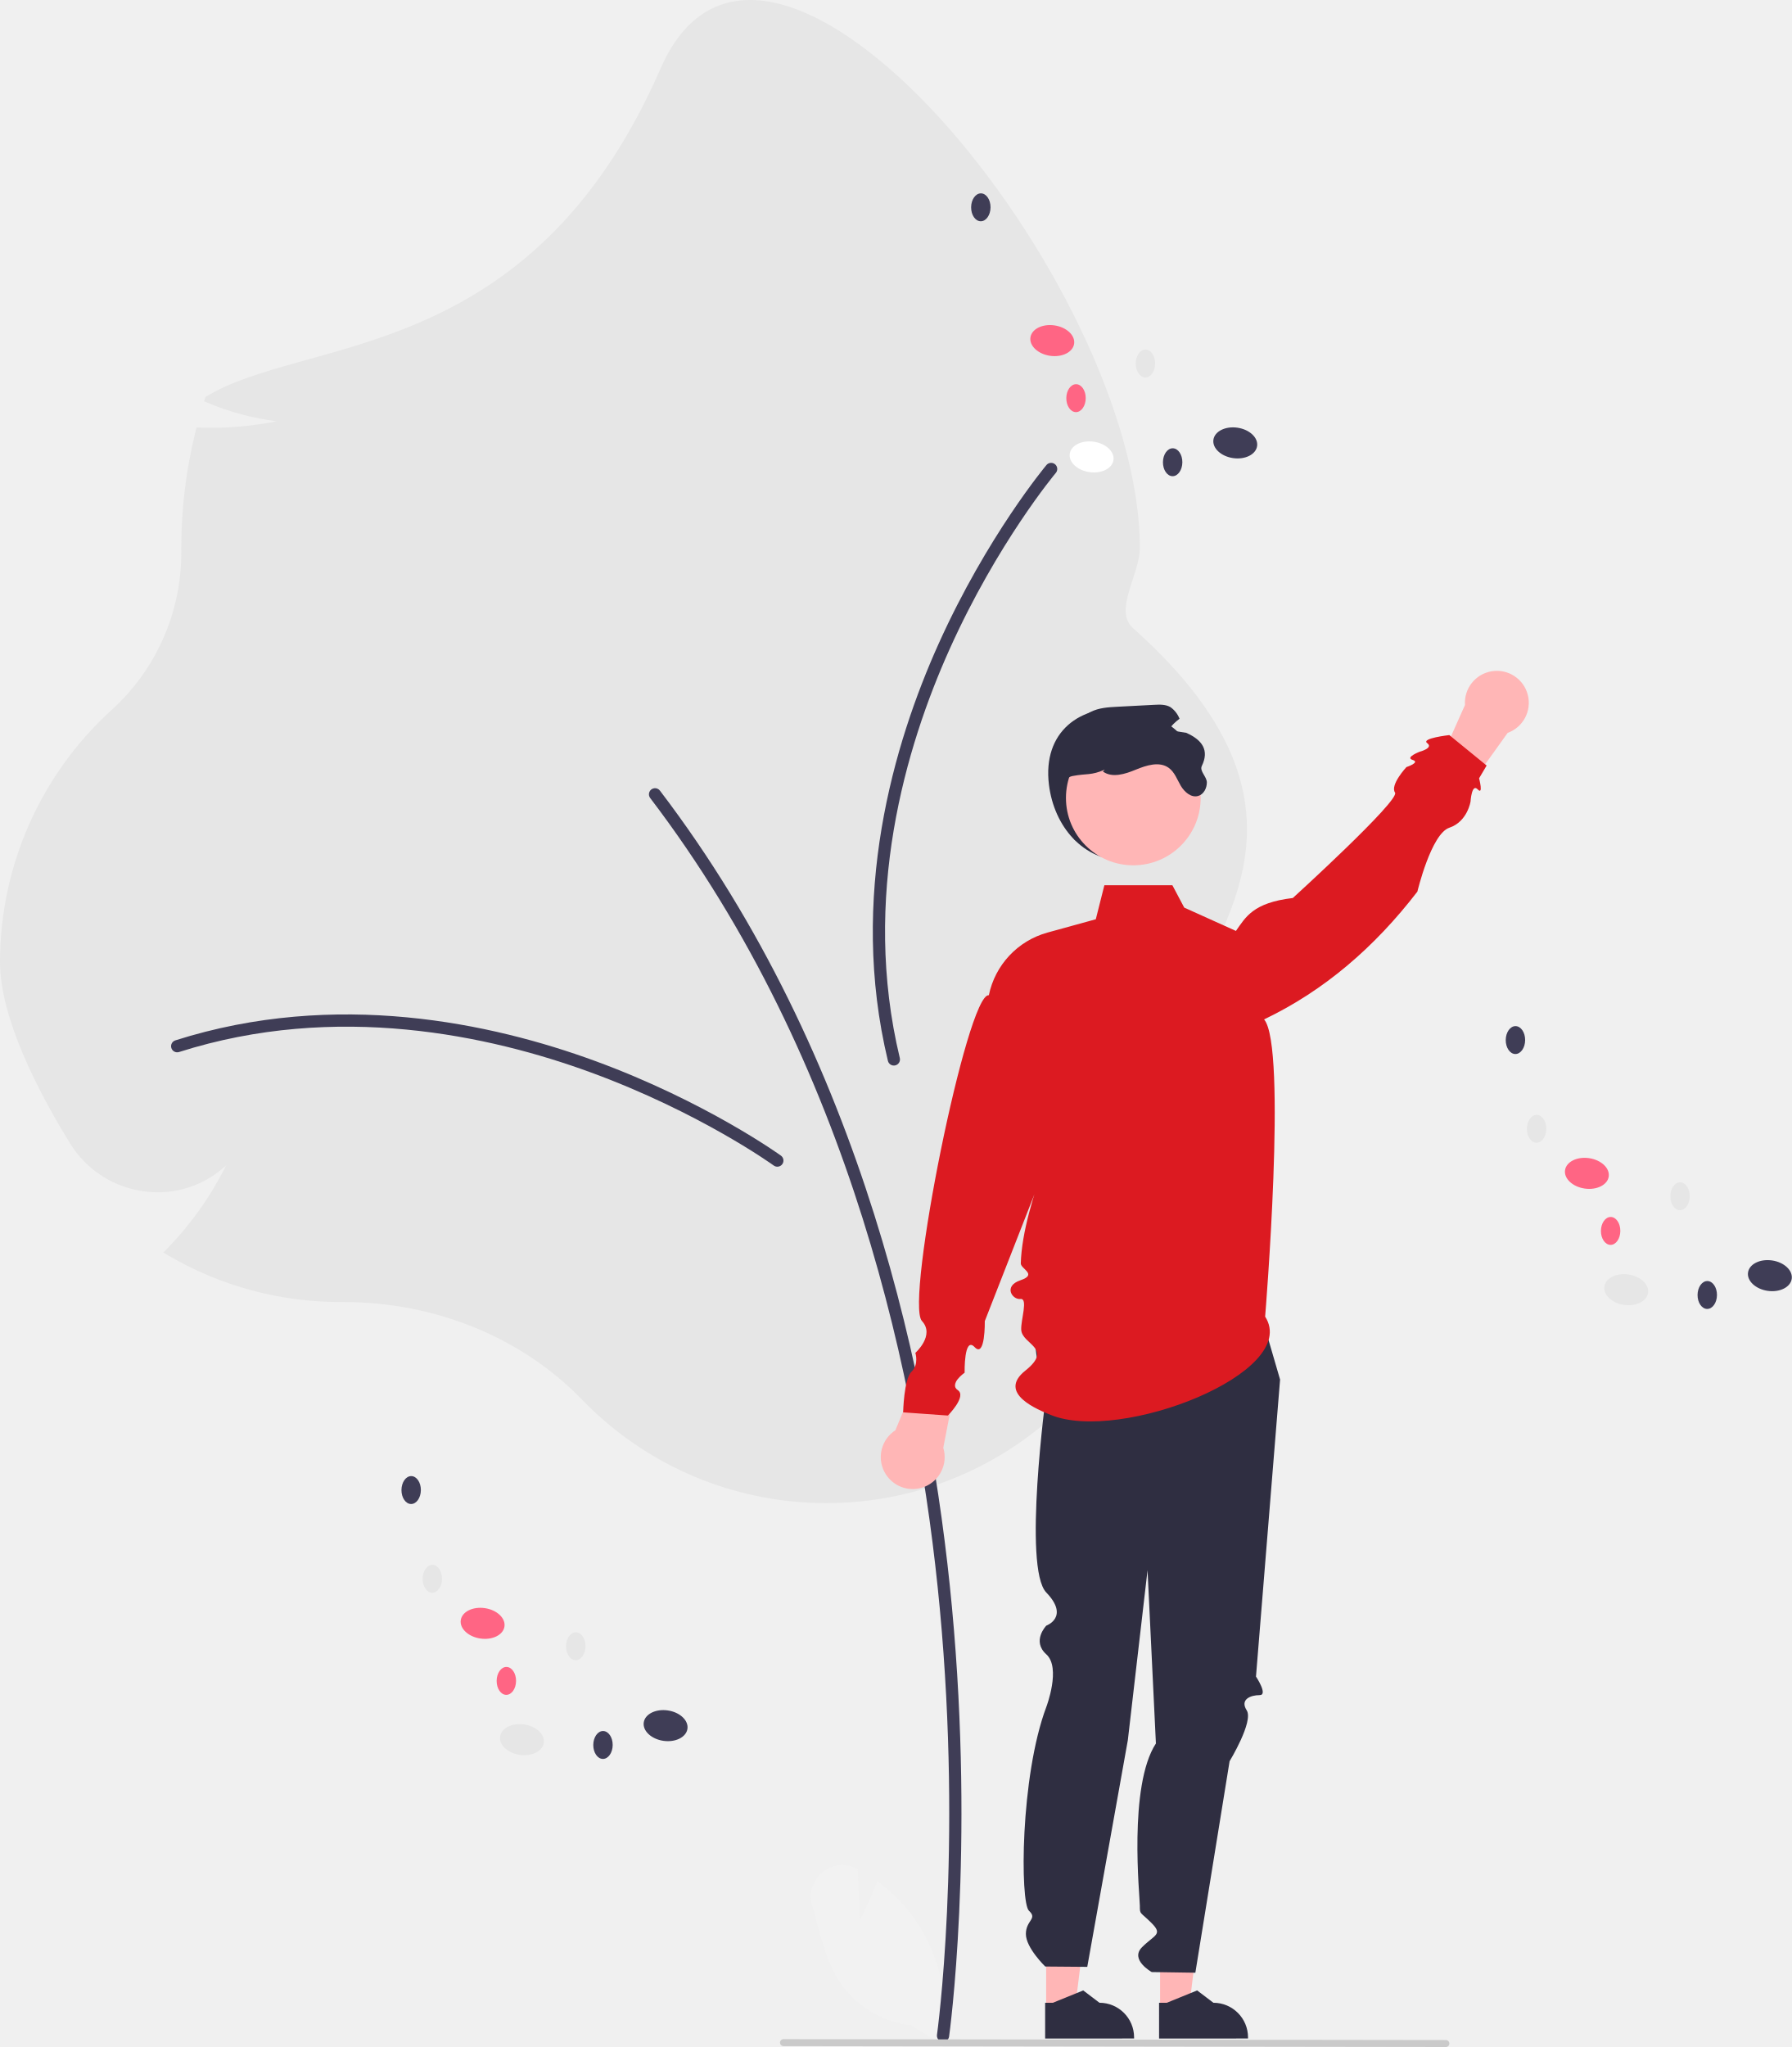
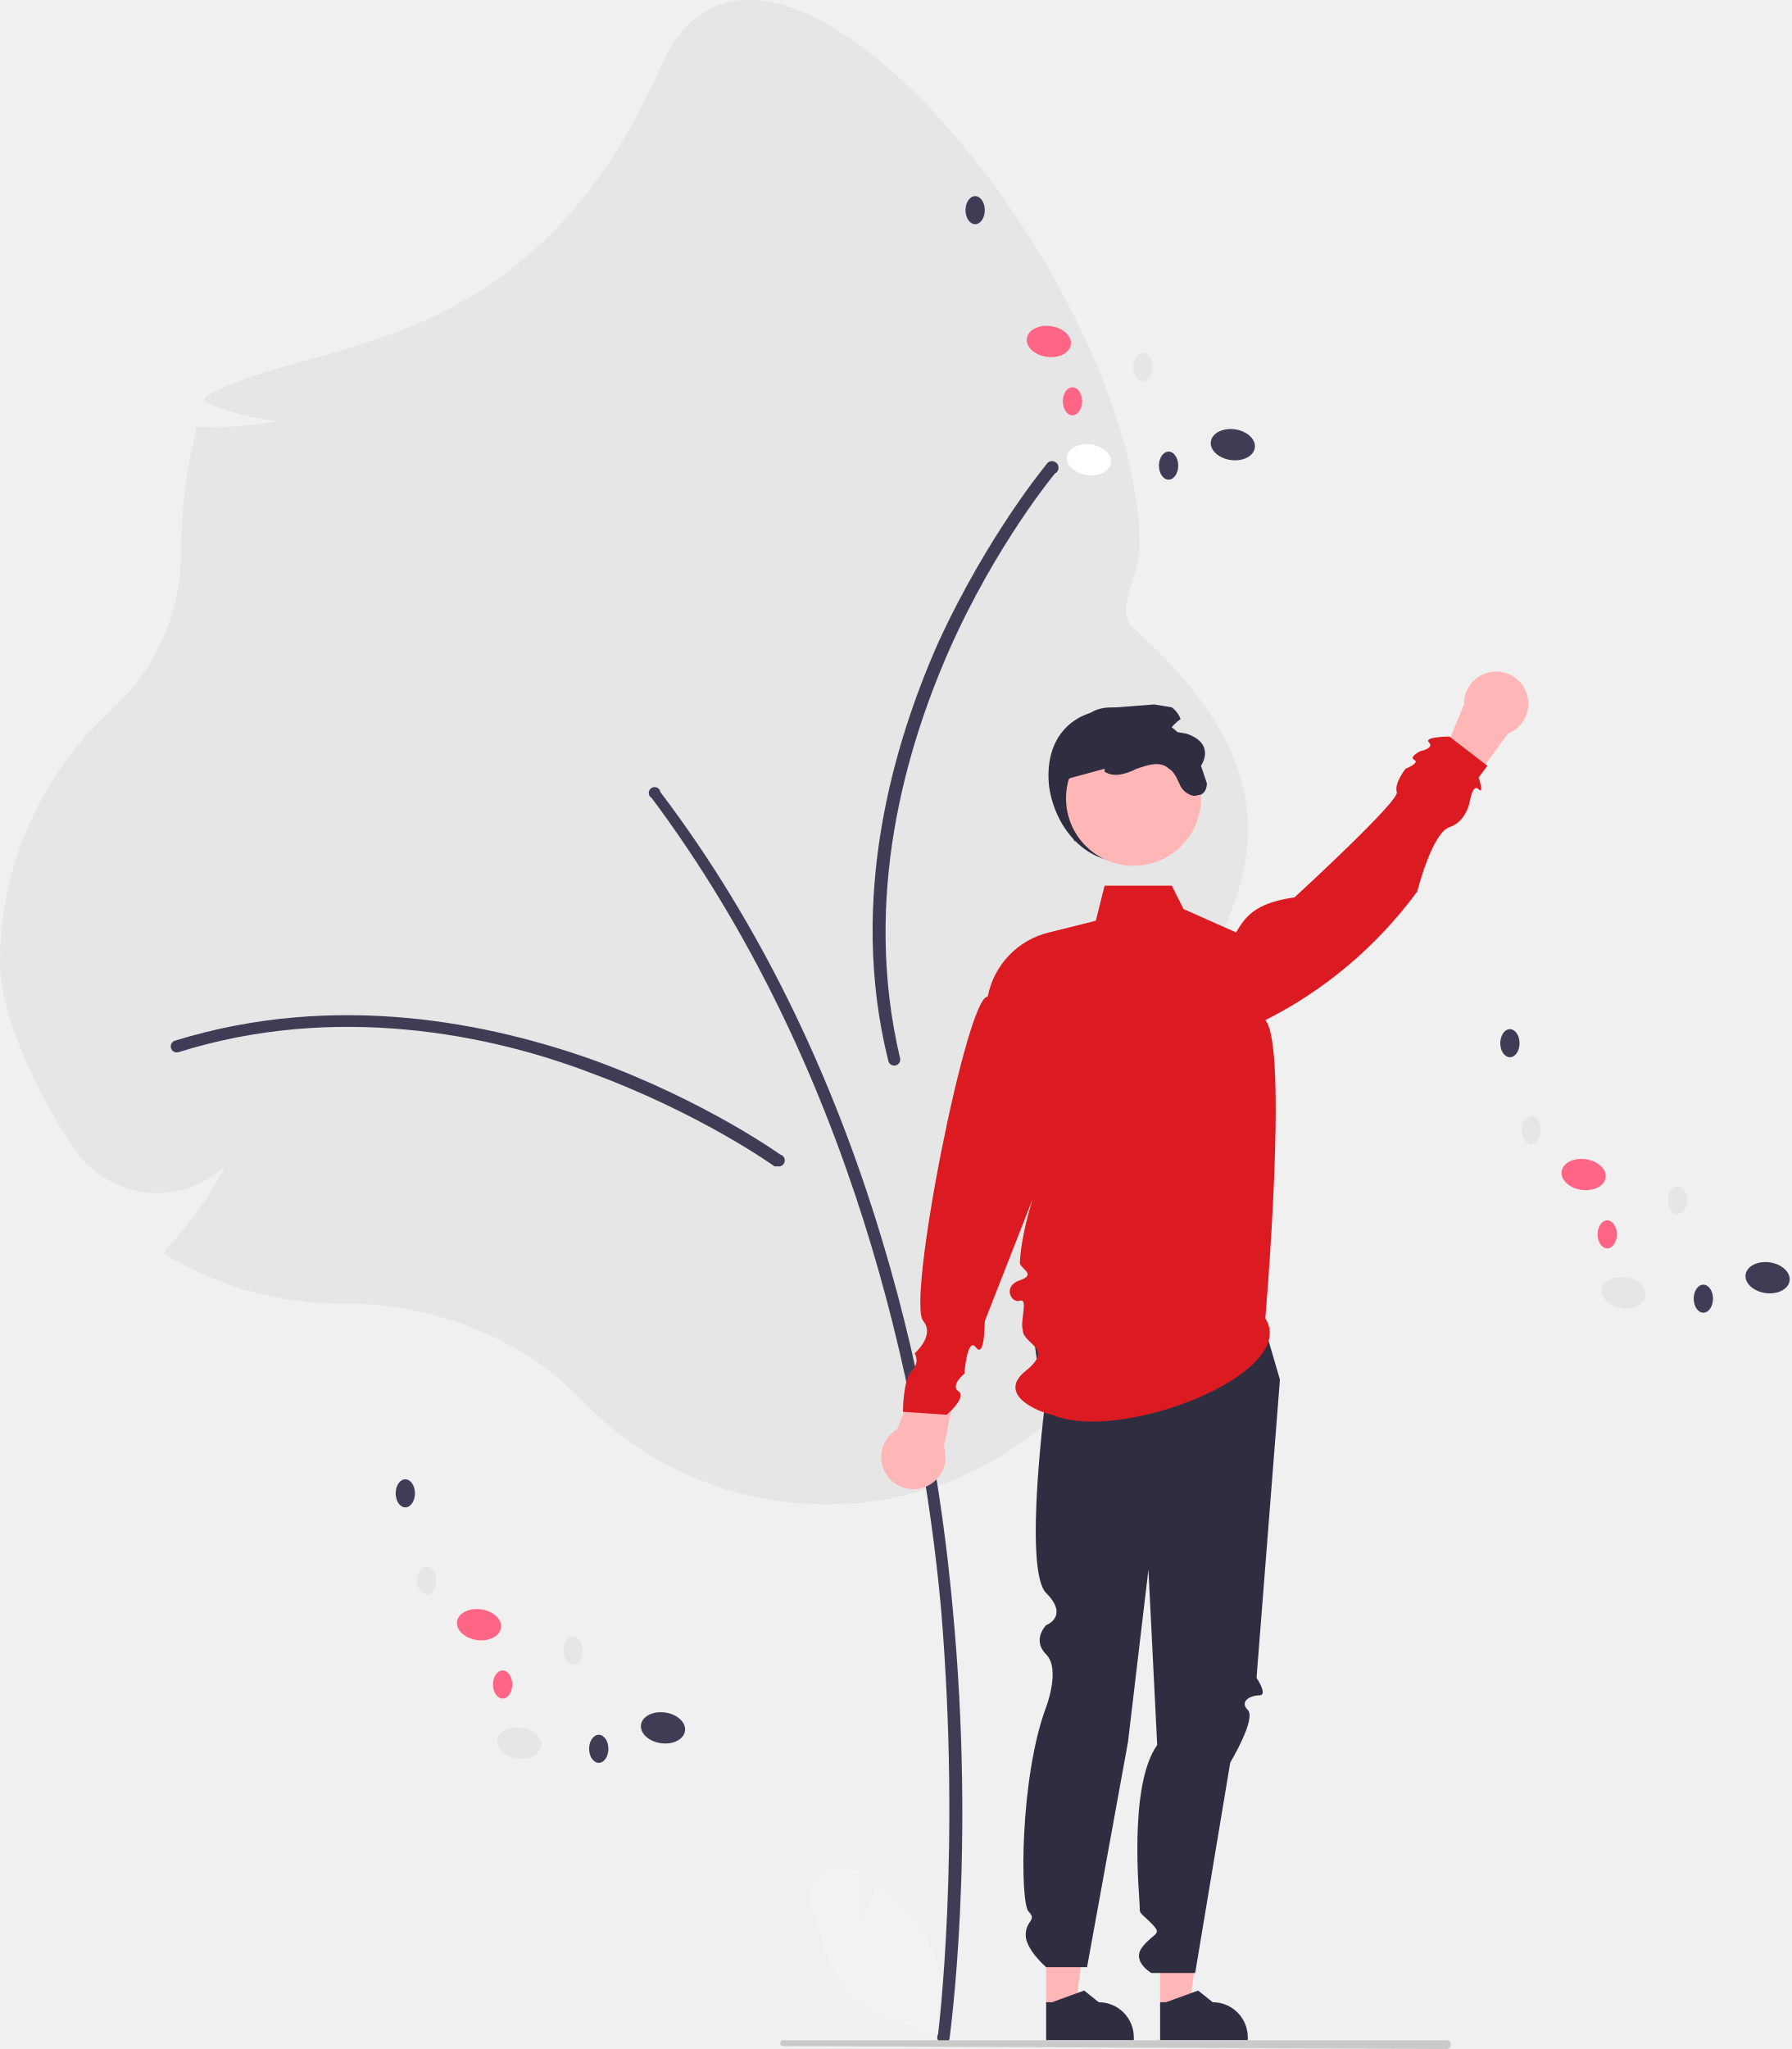
- <svg xmlns="http://www.w3.org/2000/svg" data-name="Layer 1" width="613.353" height="700.561" viewBox="0 0 613.353 700.561">
-   <path d="M587.667,756.931l-.782-17.576q-.122-.065-.244-.129c-8.376-4.395-17.976,3.561-15.3,12.634,2.517,8.537,4.208,17.74,8.816,25.212a34.144,34.144,0,0,0,25.038,15.779l10.642,6.516a57.215,57.215,0,0,0-12.06-46.364,55.267,55.267,0,0,0-10.157-9.438C591.072,750.285,587.667,756.931,587.667,756.931Z" transform="translate(-293.3236 -99.71938)" fill="#f2f2f2" />
-   <path d="M492.391,578.564c-20.488-21.129-50.178-33.247-81.457-33.247l-1.207.003a116.315,116.315,0,0,1-58.635-15.835l-1.852-1.079,1.492-1.537a113.373,113.373,0,0,0,19.993-28.306,34.282,34.282,0,0,1-27.668,8.938,35.104,35.104,0,0,1-25.77-16.506c-10.932-17.738-23.964-42.907-23.964-62.08a116.669,116.669,0,0,1,38.063-86.091,72.651,72.651,0,0,0,24-54.171l-.006-1.453a164.774,164.774,0,0,1,4.891-39.873l.33-1.317,1.355.047a111.391,111.391,0,0,0,26.047-2.182,87.918,87.918,0,0,1-23.36-6.213l-1.458-.59.495-1.494C397.782,214.464,474.758,225.398,519.437,123.175,555.666,40.285,683.493,196.755,683.493,287.199c0,9.229-9.133,21.424-2.296,27.524,73.91,65.938,22.913,108.28,6.835,150.885-3.815,10.109,4.457,21.206,4.457,32.142,0,1.856-.047,3.771-.141,5.693l-.142,2.955-2.464-1.64a81.626,81.626,0,0,1-13.48-11.056,71.135,71.135,0,0,1-2.256,61.412c-7.746,14.619-15.239,25.085-22.272,31.105a116.29,116.29,0,0,1-159.343-7.656Z" transform="translate(-293.3236 -99.71938)" fill="#e6e6e6" />
-   <path d="M616.132,798.499a2.093,2.093,0,0,0,2.07-1.798c.089-.625,8.8-63.454.977-146.956-7.225-77.116-30.429-188.191-99.939-279.415a2.094,2.094,0,1,0-3.33,2.538c68.91,90.436,91.926,200.696,99.101,277.267,7.778,83.016-.865,145.355-.953,145.975a2.095,2.095,0,0,0,2.075,2.389Z" transform="translate(-293.3236 -99.71938)" fill="#3f3d56" />
-   <path d="M559.407,499.005a2.093,2.093,0,0,0,1.232-3.787c-.252-.183-25.681-18.506-63.697-32.425-35.143-12.866-88.582-24.53-143.597-7.02a2.093,2.093,0,1,0,1.27,3.989c53.888-17.15,106.359-5.679,140.888,6.963,37.473,13.72,62.427,31.7,62.675,31.88A2.085,2.085,0,0,0,559.407,499.005Z" transform="translate(-293.3236 -99.71938)" fill="#3f3d56" />
-   <path d="M655.22,260.373a2.093,2.093,0,0,0-3.688-1.502c-.201.238-20.307,24.282-36.928,61.196-15.363,34.125-30.845,86.585-17.343,142.719a2.093,2.093,0,1,0,4.07-.979c-13.224-54.983,1.996-106.491,17.091-140.021,16.383-36.388,36.113-59.982,36.311-60.216A2.085,2.085,0,0,0,655.22,260.373Z" transform="translate(-293.3236 -99.71938)" fill="#3f3d56" />
-   <path d="M652.386,368.317c1.766,14.25,11.641,26,26,26a26,26,0,0,0,26-26c0-14.359-11.702-24.672-26-26C663.216,340.908,650.119,350.021,652.386,368.317Z" transform="translate(-293.3236 -99.71938)" fill="#2f2e41" />
-   <polygon points="397.105 687.328 407.006 687.327 411.716 649.137 397.103 649.138 397.105 687.328" fill="#ffb6b6" />
-   <path d="M690.081,797.376l30.447-.001v-.385A11.851,11.851,0,0,0,708.677,785.139H708.676l-5.562-4.219-10.377,4.22-2.658 0Z" transform="translate(-293.3236 -99.71938)" fill="#2f2e41" />
-   <polygon points="358.105 687.328 368.006 687.327 372.716 649.137 358.103 649.138 358.105 687.328" fill="#ffb6b6" />
-   <path d="M651.081,797.376l30.447-.001v-.385A11.851,11.851,0,0,0,669.677,785.139H669.676l-5.562-4.219-10.377,4.22-2.658 0Z" transform="translate(-293.3236 -99.71938)" fill="#2f2e41" />
-   <path d="M724.501,547.856l7,24L723.254,673.501s4.246,6.355,1.246,6.355-6.847,1.409-4.423,5.205-5.86,17.421-5.86,17.421l-11.717,72.374-14.929-.22s-7.59-4.228-3.33-8.504,7.26-4.276,3.26-8.276-4-2.795-4-5.898-4.008-41.016,5.496-55.559l-2.864-59.295-6.745,58.161-13.888,77.591-14.382-.118s-6.643-6.403-6.63-11.142,4.104-5.133,1.058-7.936-3.046-45.866,5.954-69.803c0,0,5.091-13.374-.012-17.957s-.006-9.827-.006-9.827,8.082-2.921-.007-11.339-.044-67.949-.044-67.949-8.843-24.031.113-33.48S724.501,547.856,724.501,547.856Z" transform="translate(-293.3236 -99.71938)" fill="#2f2e41" />
-   <path d="M599.826,589.206l12.489-30.182,9.84,5.467-5.943,30.703a10.935,10.935,0,1,1-16.387-5.987Z" transform="translate(-293.3236 -99.71938)" fill="#ffb6b6" />
-   <path d="M809.4,350.535l-19.003,26.568-8.345-7.554,12.745-28.558A10.935,10.935,0,1,1,809.4,350.535Z" transform="translate(-293.3236 -99.71938)" fill="#ffb6b6" />
-   <path d="M726.386,550.317c12.326,19.118-49.631,43.381-73.404,33.64-4.163-1.706-18.482-7.339-8.694-15.15s-1.135-8.91-1.393-13.994c-.173-3.399,2.459-10.856-.287-10.536s-5.96-4.381.021-6.404.064-3.868.117-5.788c.572-20.955,16.65-54.287,16.65-54.287l-28.971,74.057s.214,12.812-3.48,8.897-3.426,8.757-3.426,8.757-5.494,3.834-2.335,5.968-3.401,8.694-3.401,8.694l-15.307-1.093s.24-11.371,2.853-13.885,1.33-6.471,1.33-6.471,6.805-6.023,2.243-10.914c-5.867-6.29,15.524-112.53,22.906-111.478a28.12,28.12,0,0,1,20.08-21.452l16.532-4.552,2.936-11.647h23.279l4.055,7.653,17.698,7.987c3.334-4.704,5.825-9.66,19.475-11.267,0,0,36.783-33.467,34.987-36.08s3.906-8.731,3.906-8.731,4.87-1.594,2.122-2.445,2.446-2.818,2.446-2.818,4.81-1.264,2.542-2.928,7.571-2.758,7.571-2.758l12.767,10.417-2.58,4.375s1.573,5.958-.48,3.783-2.44,4.137-2.44,4.137-1.049,6.912-7.267,8.994S778.502,404.863,778.502,404.863c-14.665,19.067-31.971,33.941-52.48,43.733C734.015,457.771,726.386,550.317,726.386,550.317Z" transform="translate(-293.3236 -99.71938)" fill="#dc1a21" />
-   <circle cx="387.937" cy="273.086" r="23.056" fill="#ffb6b6" />
-   <path d="M657.386,375.317c.73,5.01,5,12,4,12s-8.11-20.653-1-22c5.157-.977,6.31-.12,11.13-2.21l-.68.64c3.19,2.32,7.63.89,11.27-.62,3.65-1.5,8.08-2.93,11.28-.62,2.01,1.45,2.86,3.97,4.11,6.11,1.25,2.15,3.56,4.18,5.94,3.52,1.91-.53,3.01-2.67,3-4.65s-2.588-3.864-1.72-5.64c2.573-5.264.259-8.853-5.35-11.33q-3.06-.465-6.12-.95a17.358,17.358,0,0,1,3.84-3.86,8.774,8.774,0,0,0-3.1-3.97c-1.63-.97-3.65-.9-5.54-.8q-6.33.33-12.65.66c-3.12.16-6.35.35-9.14,1.78-3.48,1.79-5.76,5.28-7.42,8.83C655.516,360.187,656.106,366.607,657.386,375.317Z" transform="translate(-293.3236 -99.71938)" fill="#2f2e41" />
-   <path d="M561.476,799.973l226.75.307a1.191,1.191,0,1,0,0-2.381l-226.75-.307a1.191,1.191,0,0,0,0,2.381Z" transform="translate(-293.3236 -99.71938)" fill="#cacaca" />
-   <ellipse cx="471.988" cy="695.094" rx="5.257" ry="7.557" transform="translate(-577.1442 962.365) rotate(-81.72174)" fill="#e6e6e6" />
-   <ellipse cx="521.16" cy="690.296" rx="5.257" ry="7.557" transform="translate(-530.3043 1006.917) rotate(-81.72174)" fill="#3f3d56" />
-   <ellipse cx="458.524" cy="655.286" rx="5.257" ry="7.557" transform="translate(-549.2768 914.9641) rotate(-81.72174)" fill="#ff6584" />
-   <ellipse cx="441.313" cy="640.043" rx="4.776" ry="3.322" transform="translate(-495.3721 976.7843) rotate(-89.56675)" fill="#e6e6e6" />
-   <ellipse cx="434.067" cy="609.671" rx="4.776" ry="3.322" transform="translate(-472.1923 939.3968) rotate(-89.56675)" fill="#3f3d56" />
-   <ellipse cx="490.412" cy="663.123" rx="4.776" ry="3.322" transform="translate(-469.7236 1048.788) rotate(-89.56675)" fill="#e6e6e6" />
-   <ellipse cx="466.651" cy="674.987" rx="4.776" ry="3.322" transform="translate(-505.1694 1036.801) rotate(-89.56675)" fill="#ff6584" />
-   <ellipse cx="499.728" cy="696.915" rx="4.776" ry="3.322" transform="translate(-494.2694 1091.639) rotate(-89.56675)" fill="#3f3d56" />
-   <ellipse cx="849.988" cy="541.094" rx="5.257" ry="7.557" transform="translate(-101.1735 1204.599) rotate(-81.72174)" fill="#e6e6e6" />
-   <ellipse cx="899.16" cy="536.296" rx="5.257" ry="7.557" transform="translate(-54.33364 1249.151) rotate(-81.72174)" fill="#3f3d56" />
-   <ellipse cx="836.524" cy="501.286" rx="5.257" ry="7.557" transform="matrix(0.14398, -0.98958, 0.98958, 0.14398, -73.30606, 1157.199)" fill="#ff6584" />
-   <ellipse cx="819.313" cy="486.043" rx="4.776" ry="3.322" transform="translate(33.76519 1201.938) rotate(-89.56675)" fill="#e6e6e6" />
-   <ellipse cx="812.067" cy="455.671" rx="4.776" ry="3.322" transform="translate(56.94499 1164.55) rotate(-89.56675)" fill="#3f3d56" />
-   <ellipse cx="868.412" cy="509.123" rx="4.776" ry="3.322" transform="translate(59.41371 1273.942) rotate(-89.56675)" fill="#e6e6e6" />
-   <ellipse cx="844.651" cy="520.987" rx="4.776" ry="3.322" transform="translate(23.96793 1261.955) rotate(-89.56675)" fill="#ff6584" />
-   <ellipse cx="877.728" cy="542.915" rx="4.776" ry="3.322" transform="translate(34.86796 1316.793) rotate(-89.56675)" fill="#3f3d56" />
-   <ellipse cx="666.988" cy="256.094" rx="5.257" ry="7.557" transform="translate(24.20544 779.5407) rotate(-81.72174)" fill="#fff" />
-   <ellipse cx="716.16" cy="251.296" rx="5.257" ry="7.557" transform="translate(71.04527 824.0926) rotate(-81.72174)" fill="#3f3d56" />
-   <ellipse cx="653.524" cy="216.286" rx="5.257" ry="7.557" transform="translate(52.07285 732.1398) rotate(-81.72174)" fill="#ff6584" />
-   <ellipse cx="636.313" cy="201.043" rx="4.776" ry="3.322" transform="translate(137.1408 736.0982) rotate(-89.56675)" fill="#e6e6e6" />
-   <ellipse cx="629.067" cy="170.671" rx="4.776" ry="3.322" transform="translate(160.3206 698.7107) rotate(-89.56675)" fill="#3f3d56" />
-   <ellipse cx="685.412" cy="224.123" rx="4.776" ry="3.322" transform="translate(162.7893 808.102) rotate(-89.56675)" fill="#e6e6e6" />
-   <ellipse cx="661.651" cy="235.987" rx="4.776" ry="3.322" transform="translate(127.3435 796.1152) rotate(-89.56675)" fill="#ff6584" />
-   <ellipse cx="694.728" cy="257.915" rx="4.776" ry="3.322" transform="translate(138.2436 850.9534) rotate(-89.56675)" fill="#3f3d56" />
+ <svg xmlns="http://www.w3.org/2000/svg" data-name="Layer 1" viewBox="0 0 613 701">
+   <path fill="#f2f2f2" d="M294 657v-17h-1c-8-5-18 3-15 12s4 18 9 25a34 34 0 0 0 25 16l11 7a57 57 0 0 0-13-47 55 55 0 0 0-10-9c-2 7-6 13-6 13Z" />
+   <path fill="#e6e6e6" d="M199 479c-20-21-50-33-81-33h-2a116 116 0 0 1-58-16l-2-1 1-2a113 113 0 0 0 20-28 34 34 0 0 1-27 9 35 35 0 0 1-26-17c-11-17-24-43-24-62a117 117 0 0 1 38-86 73 73 0 0 0 24-54v-2a165 165 0 0 1 5-39v-2h2a111 111 0 0 0 26-2 88 88 0 0 1-24-6l-1-1v-1c34-21 111-10 156-113 36-82 164 74 164 164 0 10-9 22-2 28 74 66 23 108 7 151-4 10 4 21 4 32v9l-3-2a82 82 0 0 1-13-11 71 71 0 0 1-2 61c-8 15-16 25-23 32a116 116 0 0 1-159-8Z" />
+   <path fill="#3f3d56" d="M323 699a2 2 0 0 0 2-2c0-1 9-63 1-147-7-77-31-188-100-279a2 2 0 1 0-3 2c68 91 92 201 99 277 7 83-1 146-1 146a2 2 0 0 0 2 3Z" />
+   <path fill="#3f3d56" d="M266 399a2 2 0 0 0 1-4s-25-18-63-32c-36-13-89-24-144-7a2 2 0 1 0 1 4c54-17 107-6 141 7 38 14 63 32 63 32a2 2 0 0 0 1 0Zm96-238a2 2 0 0 0-4-2s-20 24-37 61c-15 34-31 87-17 143a2 2 0 1 0 4-1c-13-55 2-106 17-140 16-36 36-60 36-60a2 2 0 0 0 1-1Z" />
+   <path fill="#2f2e41" d="M359 269c2 14 12 26 26 26a26 26 0 0 0 26-26c0-15-12-25-26-26-15-2-28 7-26 26Z" />
+   <path fill="#ffb6b6" d="M397 687h10l5-38h-15v38z" />
+   <path fill="#2f2e41" d="M397 698h30v-1a12 12 0 0 0-12-12l-5-4-11 4h-2Z" />
+   <path fill="#ffb6b6" d="M358 687h10l5-38h-15v38z" />
+   <path fill="#2f2e41" d="M358 698h30v-1a12 12 0 0 0-12-12l-5-4-11 4h-2Zm73-250 7 24-8 102s4 6 1 6-7 2-4 5-6 18-6 18l-12 72h-15s-7-4-3-9 7-4 3-8-4-3-4-6-4-41 6-55l-3-60-7 59-14 77h-14s-7-6-7-11 4-5 1-8-3-46 6-70c0 0 5-13 0-18s0-10 0-10 8-3 0-11 0-68 0-68-9-24 0-33 73 4 73 4Z" />
+   <path fill="#ffb6b6" d="m307 489 12-30 10 6-6 30a11 11 0 1 1-16-6Zm209-238-19 26-8-7 12-29a11 11 0 1 1 15 10Z" />
+   <path fill="#dc1a21" d="M433 451c12 19-50 43-73 33-5-1-19-7-9-15s-1-9-1-14c-1-3 2-11-1-10s-6-5 0-7 0-4 0-6c1-21 17-54 17-54l-29 74s0 13-3 9-4 9-4 9-5 4-2 6-4 8-4 8l-15-1s0-11 3-14 1-6 1-6 7-6 3-11c-6-6 15-112 22-111a28 28 0 0 1 21-22l16-4 3-12h23l4 8 18 8c3-5 6-10 20-12 0 0 36-33 35-36s3-8 3-8 5-2 3-3 2-3 2-3 5-1 3-3 7-2 7-2l13 10-3 4s2 6 0 4-3 4-3 4-1 7-7 9-11 22-11 22c-14 19-32 34-52 44 8 9 0 102 0 102Z" />
+   <circle cx="387.9" cy="273.1" r="23.1" fill="#ffb6b6" />
+   <path fill="#2f2e41" d="m364 276 4 12c-1 0-8-21-1-22l11-3v1c3 2 7 1 11-1 3-1 8-3 11 0 2 1 3 4 4 6s4 4 6 3c2 0 3-2 3-4l-2-6c3-5 1-9-5-11l-6-1a17 17 0 0 1 4-4 9 9 0 0 0-3-4l-6-1-13 1c-3 0-6 0-9 2-3 1-5 5-7 8-4 8-3 15-2 24Z" />
+   <path fill="#cacaca" d="m268 700 227 1a1 1 0 1 0 0-3H268a1 1 0 0 0 0 2Z" />
+   <ellipse cx="472" cy="695.1" fill="#e6e6e6" rx="5.3" ry="7.6" transform="rotate(-82 268 815)" />
+   <ellipse cx="521.2" cy="690.3" fill="#3f3d56" rx="5.3" ry="7.6" transform="rotate(-82 317 810)" />
+   <ellipse cx="458.5" cy="655.3" fill="#ff6584" rx="5.3" ry="7.6" transform="rotate(-82 254 775)" />
+   <ellipse cx="441.3" cy="640" fill="#e6e6e6" rx="4.8" ry="3.3" transform="rotate(-90 244 738)" />
+   <ellipse cx="434.1" cy="609.7" fill="#3f3d56" rx="4.8" ry="3.3" transform="rotate(-90 237 708)" />
+   <ellipse cx="490.4" cy="663.1" fill="#e6e6e6" rx="4.8" ry="3.3" transform="rotate(-90 294 761)" />
+   <ellipse cx="466.7" cy="675" fill="#ff6584" rx="4.8" ry="3.3" transform="rotate(-90 270 773)" />
+   <ellipse cx="499.7" cy="696.9" fill="#3f3d56" rx="4.8" ry="3.3" transform="rotate(-90 303 795)" />
+   <ellipse cx="850" cy="541.1" fill="#e6e6e6" rx="5.3" ry="7.6" transform="rotate(-82 646 661)" />
+   <ellipse cx="899.2" cy="536.3" fill="#3f3d56" rx="5.3" ry="7.6" transform="rotate(-82 695 656)" />
+   <ellipse cx="836.5" cy="501.3" fill="#ff6584" rx="5.3" ry="7.6" transform="rotate(-82 632 621)" />
+   <ellipse cx="819.3" cy="486" fill="#e6e6e6" rx="4.8" ry="3.3" transform="rotate(-90 622 584)" />
+   <ellipse cx="812.1" cy="455.7" fill="#3f3d56" rx="4.8" ry="3.3" transform="rotate(-90 615 554)" />
+   <ellipse cx="868.4" cy="509.1" fill="#e6e6e6" rx="4.8" ry="3.3" transform="rotate(-90 672 607)" />
+   <ellipse cx="844.7" cy="521" fill="#ff6584" rx="4.8" ry="3.3" transform="rotate(-90 648 619)" />
+   <ellipse cx="877.7" cy="542.9" fill="#3f3d56" rx="4.8" ry="3.3" transform="rotate(-90 681 641)" />
+   <ellipse cx="667" cy="256.1" fill="#fff" rx="5.3" ry="7.6" transform="rotate(-82 463 376)" />
+   <ellipse cx="716.2" cy="251.3" fill="#3f3d56" rx="5.3" ry="7.6" transform="rotate(-82 512 371)" />
+   <ellipse cx="653.5" cy="216.3" fill="#ff6584" rx="5.3" ry="7.6" transform="rotate(-82 449 336)" />
+   <ellipse cx="636.3" cy="201" fill="#e6e6e6" rx="4.8" ry="3.3" transform="rotate(-90 439 299)" />
+   <ellipse cx="629.1" cy="170.7" fill="#3f3d56" rx="4.8" ry="3.3" transform="rotate(-90 432 269)" />
+   <ellipse cx="685.4" cy="224.1" fill="#e6e6e6" rx="4.8" ry="3.3" transform="rotate(-90 489 322)" />
+   <ellipse cx="661.7" cy="236" fill="#ff6584" rx="4.8" ry="3.3" transform="rotate(-90 465 334)" />
+   <ellipse cx="694.7" cy="257.9" fill="#3f3d56" rx="4.8" ry="3.3" transform="rotate(-90 498 356)" />
</svg>
